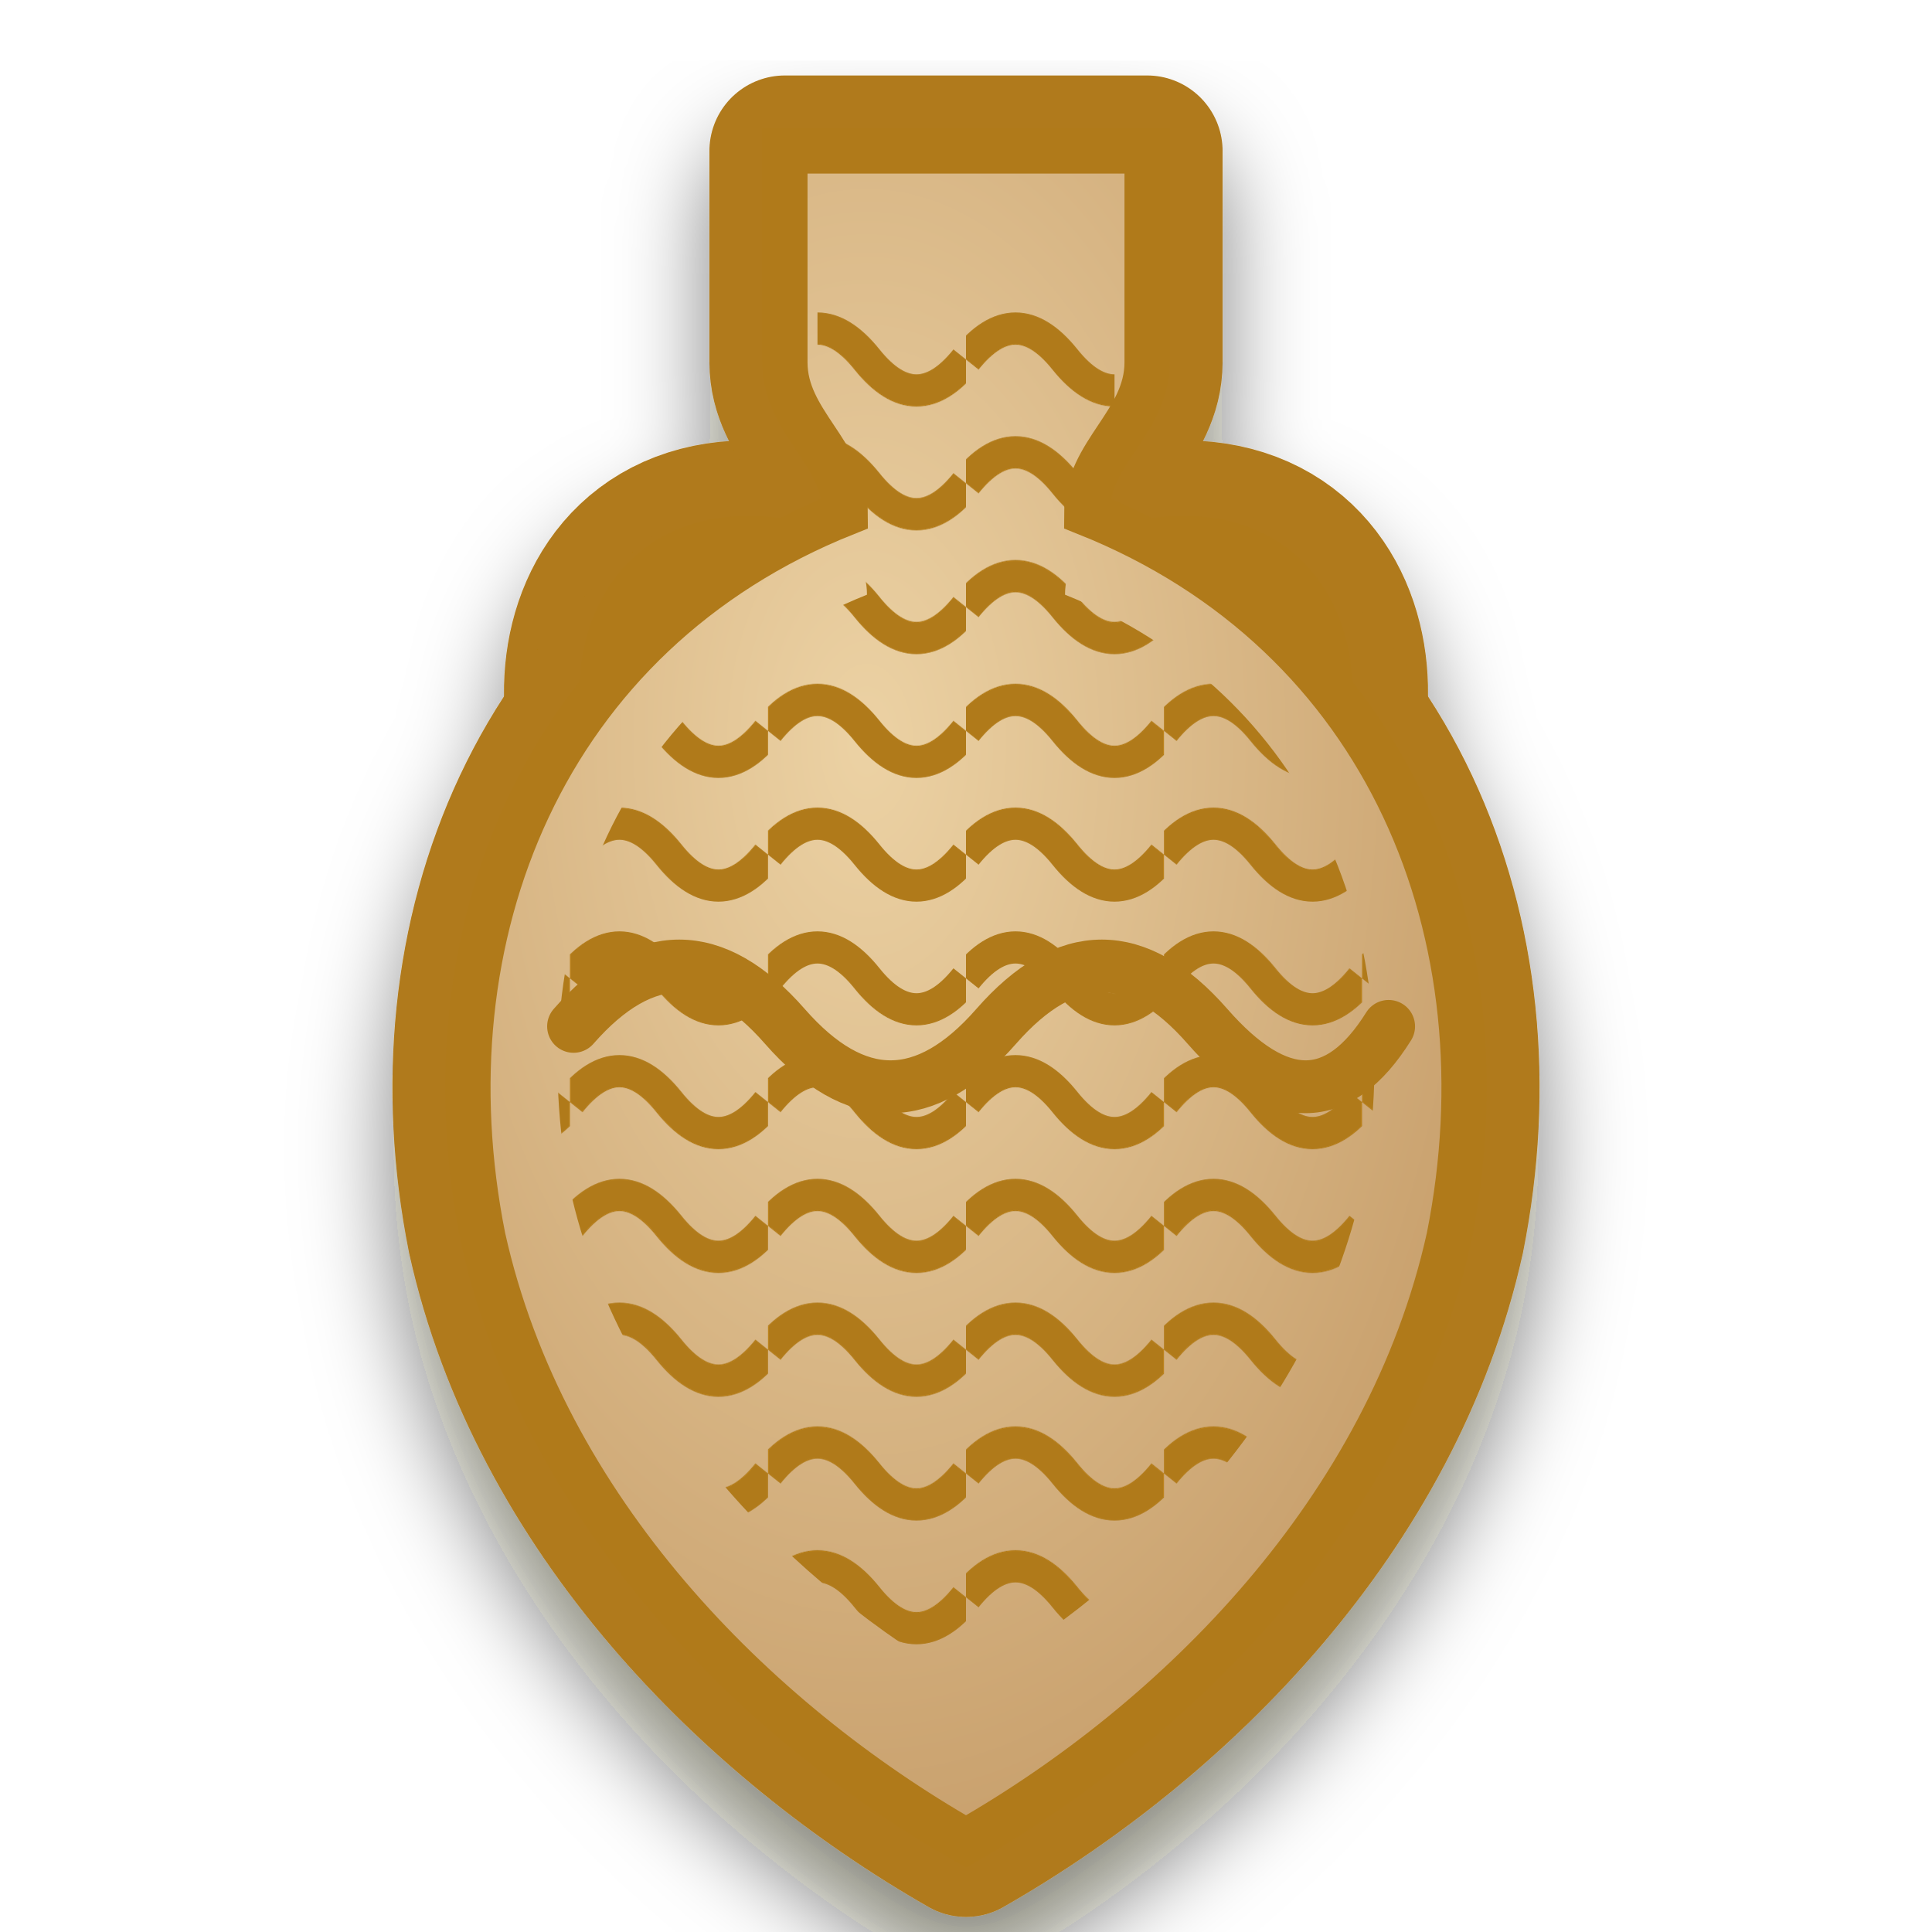
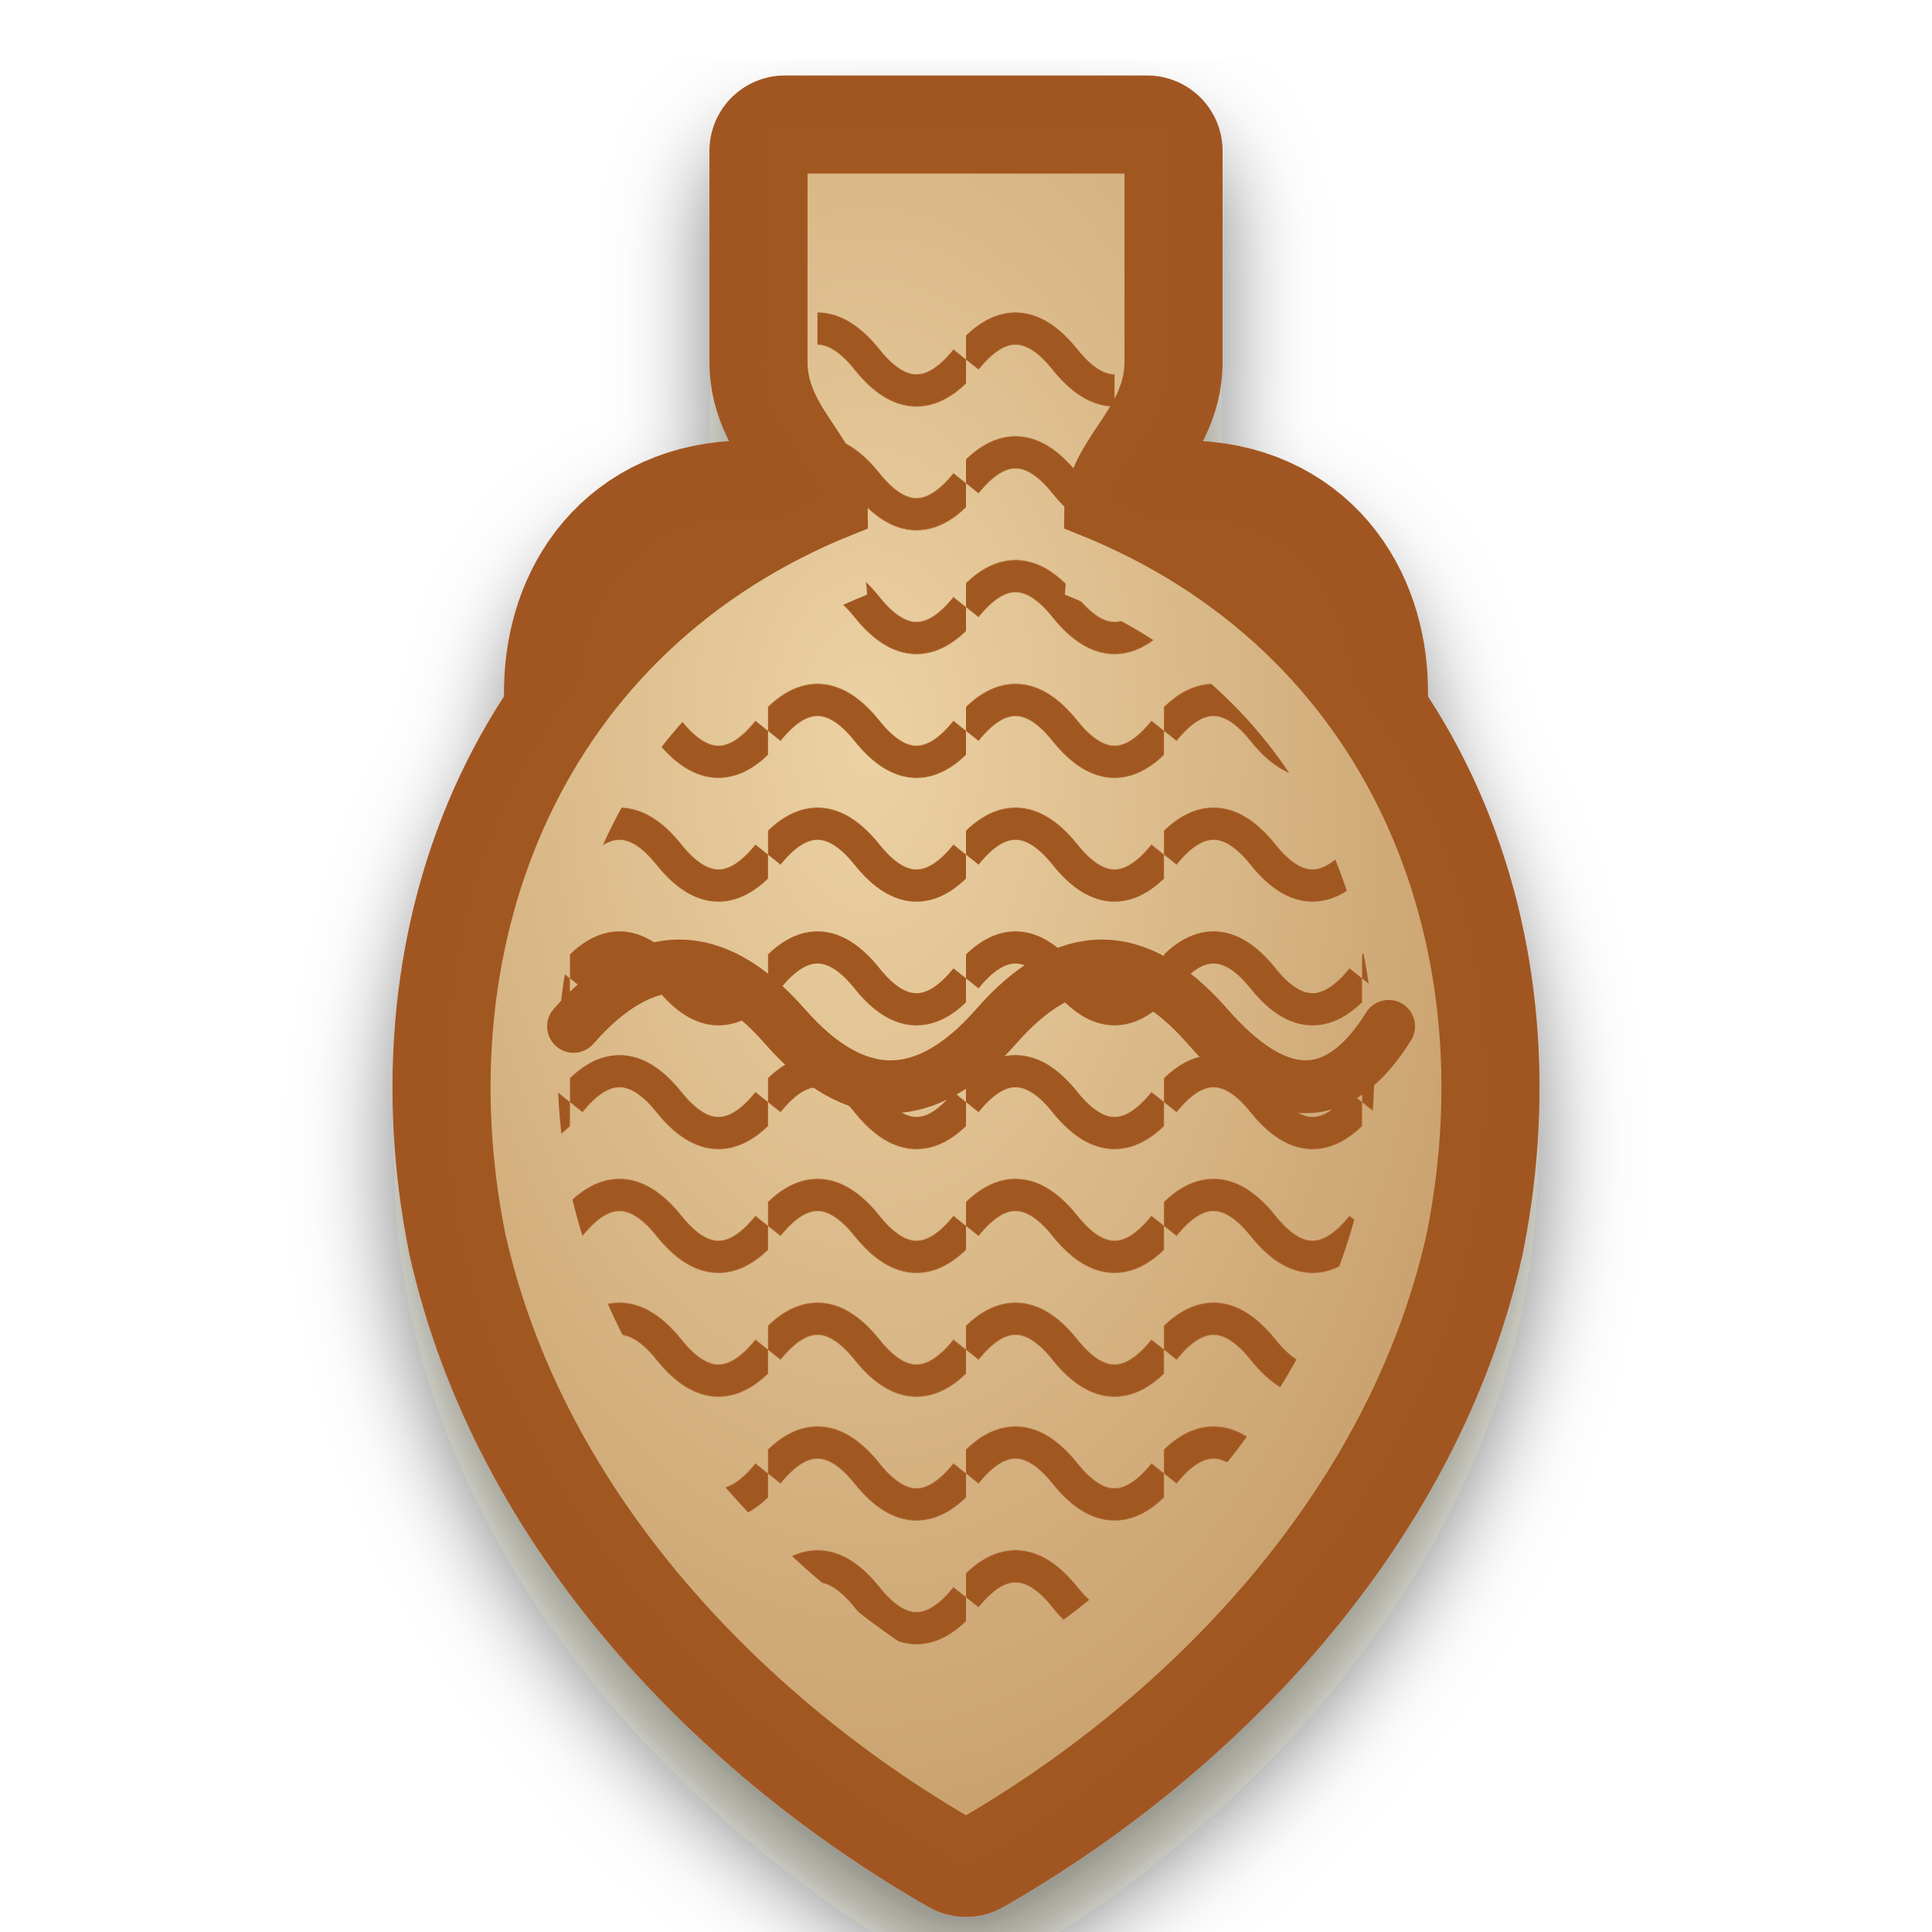
<svg xmlns="http://www.w3.org/2000/svg" viewBox="0 0 128 128" width="128" height="128">
  <defs>
    <filter id="sh" filterUnits="userSpaceOnUse" x="-50" y="-50" width="228" height="228">
      <feDropShadow dx="0" dy="4" stdDeviation="3" flood-color="#190c00" flood-opacity=".5" />
    </filter>
    <radialGradient id="clay" cx=".4" cy=".35" r=".75">
      <stop offset="0" stop-color="#ecd2a4" />
      <stop offset="1" stop-color="#c49a66" />
    </radialGradient>
    <pattern id="wave" width="16" height="10" patternUnits="userSpaceOnUse">
-       <path d="M0 5 Q4 0 8 5 T16 5" fill="none" stroke="#b07a1a" stroke-width="2.6" />
+       <path d="M0 5 Q4 0 8 5 T16 5" fill="none" stroke="#a15720" stroke-width="2.6" />
    </pattern>
    <pattern id="zz" width="10" height="10" patternUnits="userSpaceOnUse" patternTransform="rotate(90)">
-       <path d="M0 5 Q2.5 0 5 5 T10 5" fill="none" stroke="#b07a1a" stroke-width="2.4" />
+       <path d="M0 5 Q2.5 0 5 5 T10 5" fill="none" stroke="#a15720" stroke-width="2.4" />
    </pattern>
  </defs>
  <g filter="url(#sh)">
-     <path d="M56 38 C40 32 38 48 44 54 M72 38 C88 32 90 48 84 54" fill="none" stroke="#b07a1a" stroke-width="15" stroke-linecap="round" stroke-linejoin="round" />
-     <path d="M52 10 H76 V24 C76 28 72 30 72 34 C92 42 100 62 96 82 C92 100 78 114 64 122 C50 114 36 100 32 82 C28 62 36 42 56 34 C56 30 52 28 52 24 Z" fill="#b07a1a" stroke="#b07a1a" stroke-width="10" stroke-linejoin="round" />
-     <path d="M38 68 Q45 60 52 68 T66 68 T80 68 T92 68" fill="none" stroke="#b07a1a" stroke-width="13.5" stroke-linecap="round" stroke-linejoin="round" />
+     <path d="M56 38 C40 32 38 48 44 54 M72 38 C88 32 90 48 84 54" fill="none" stroke="#a15720" stroke-width="15" stroke-linecap="round" stroke-linejoin="round" />
+     <path d="M52 10 H76 V24 C76 28 72 30 72 34 C92 42 100 62 96 82 C92 100 78 114 64 122 C50 114 36 100 32 82 C28 62 36 42 56 34 C56 30 52 28 52 24 Z" fill="#a15720" stroke="#a15720" stroke-width="10" stroke-linejoin="round" />
+     <path d="M38 68 Q45 60 52 68 T66 68 T80 68 T92 68" fill="none" stroke="#a15720" stroke-width="13.5" stroke-linecap="round" stroke-linejoin="round" />
  </g>
-   <path d="M56 38 C40 32 38 48 44 54 M72 38 C88 32 90 48 84 54" fill="none" stroke="#b07a1a" stroke-width="5" stroke-linecap="round" />
+   <path d="M56 38 C40 32 38 48 44 54 M72 38 C88 32 90 48 84 54" fill="none" stroke="#a15720" stroke-width="5" stroke-linecap="round" />
  <path d="M52 10 H76 V24 C76 28 72 30 72 34 C92 42 100 62 96 82 C92 100 78 114 64 122 C50 114 36 100 32 82 C28 62 36 42 56 34 C56 30 52 28 52 24 Z" fill="url(#clay)" />
  <path d="M52 10 H76 V24 C76 28 72 30 72 34 C92 42 100 62 96 82 C92 100 78 114 64 122 C50 114 36 100 32 82 C28 62 36 42 56 34 C56 30 52 28 52 24 Z" fill="url(#wave)" transform="translate(64 64) scale(.82) translate(-64 -64)" />
-   <path d="M52 10 H76 V24 C76 28 72 30 72 34 C92 42 100 62 96 82 C92 100 78 114 64 122 C50 114 36 100 32 82 C28 62 36 42 56 34 C56 30 52 28 52 24 Z" fill="none" stroke="#b07a1a" stroke-width="3" />
-   <path d="M38 68 Q45 60 52 68 T66 68 T80 68 T92 68" fill="none" stroke="#b07a1a" stroke-width="3.5" stroke-linecap="round" />
+   <path d="M52 10 H76 V24 C76 28 72 30 72 34 C92 42 100 62 96 82 C92 100 78 114 64 122 C50 114 36 100 32 82 C28 62 36 42 56 34 C56 30 52 28 52 24 Z" fill="none" stroke="#a15720" stroke-width="3" />
+   <path d="M38 68 Q45 60 52 68 T66 68 T80 68 T92 68" fill="none" stroke="#a15720" stroke-width="3.5" stroke-linecap="round" />
</svg>
